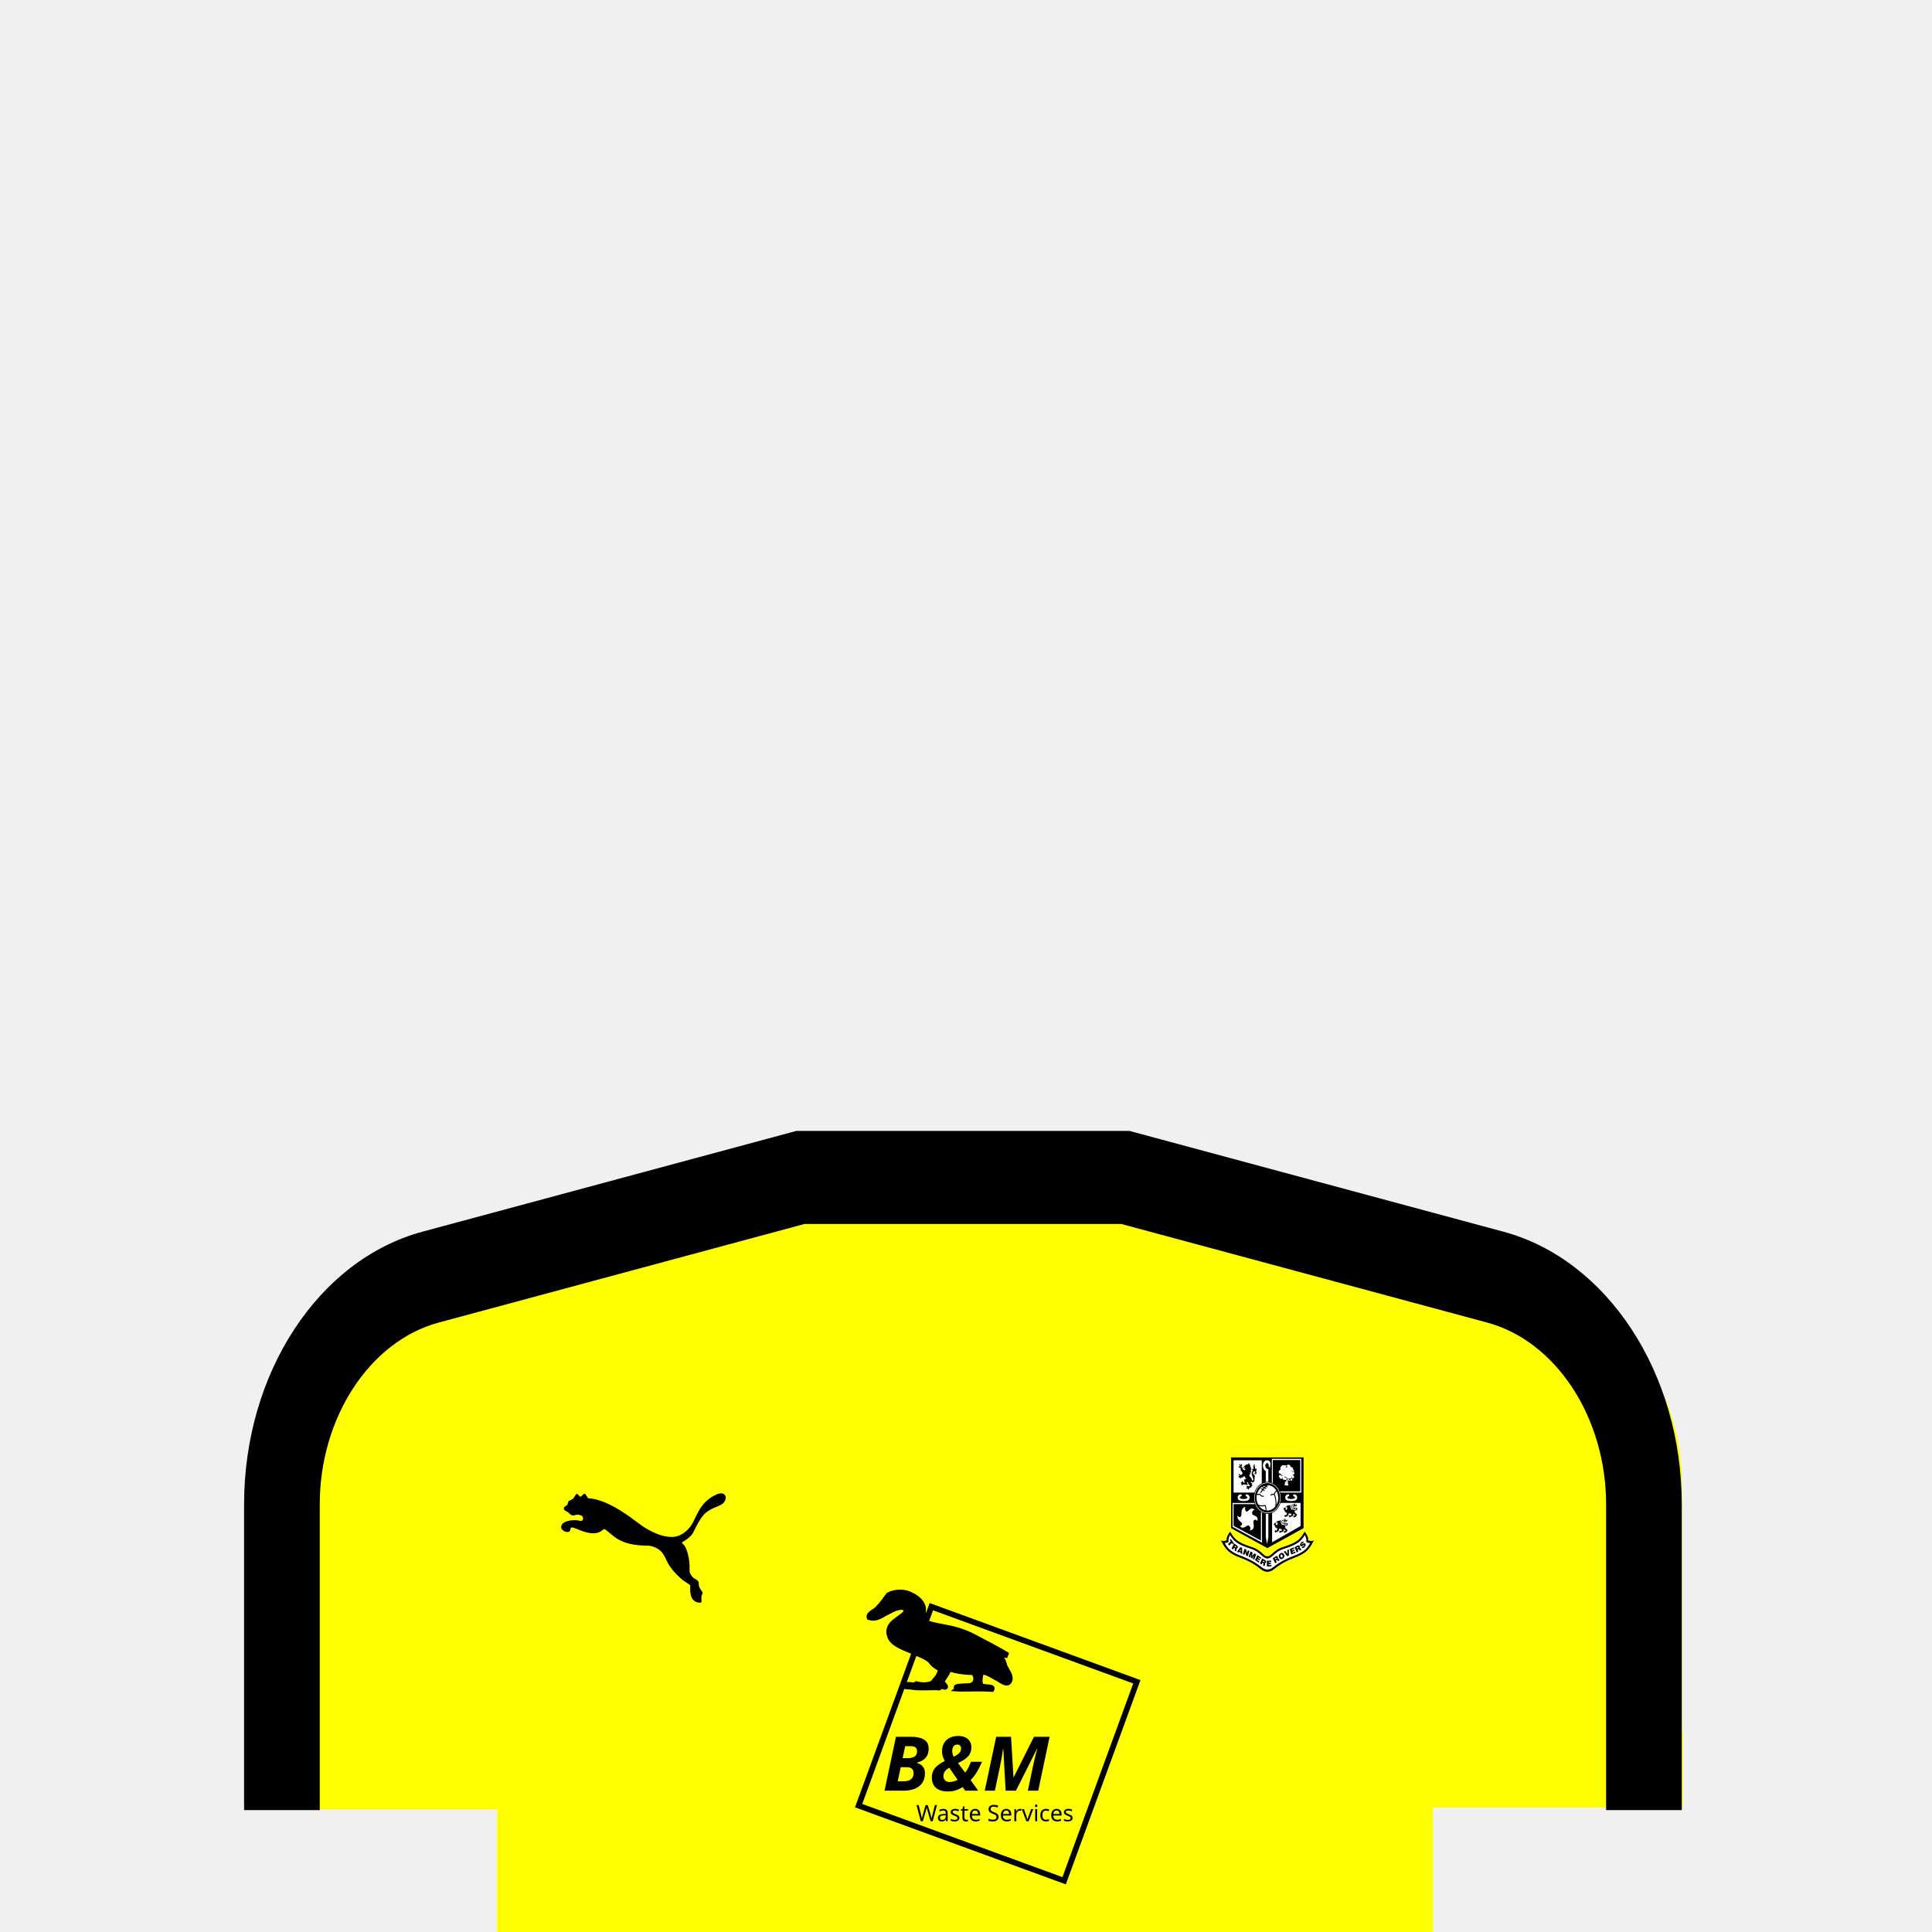
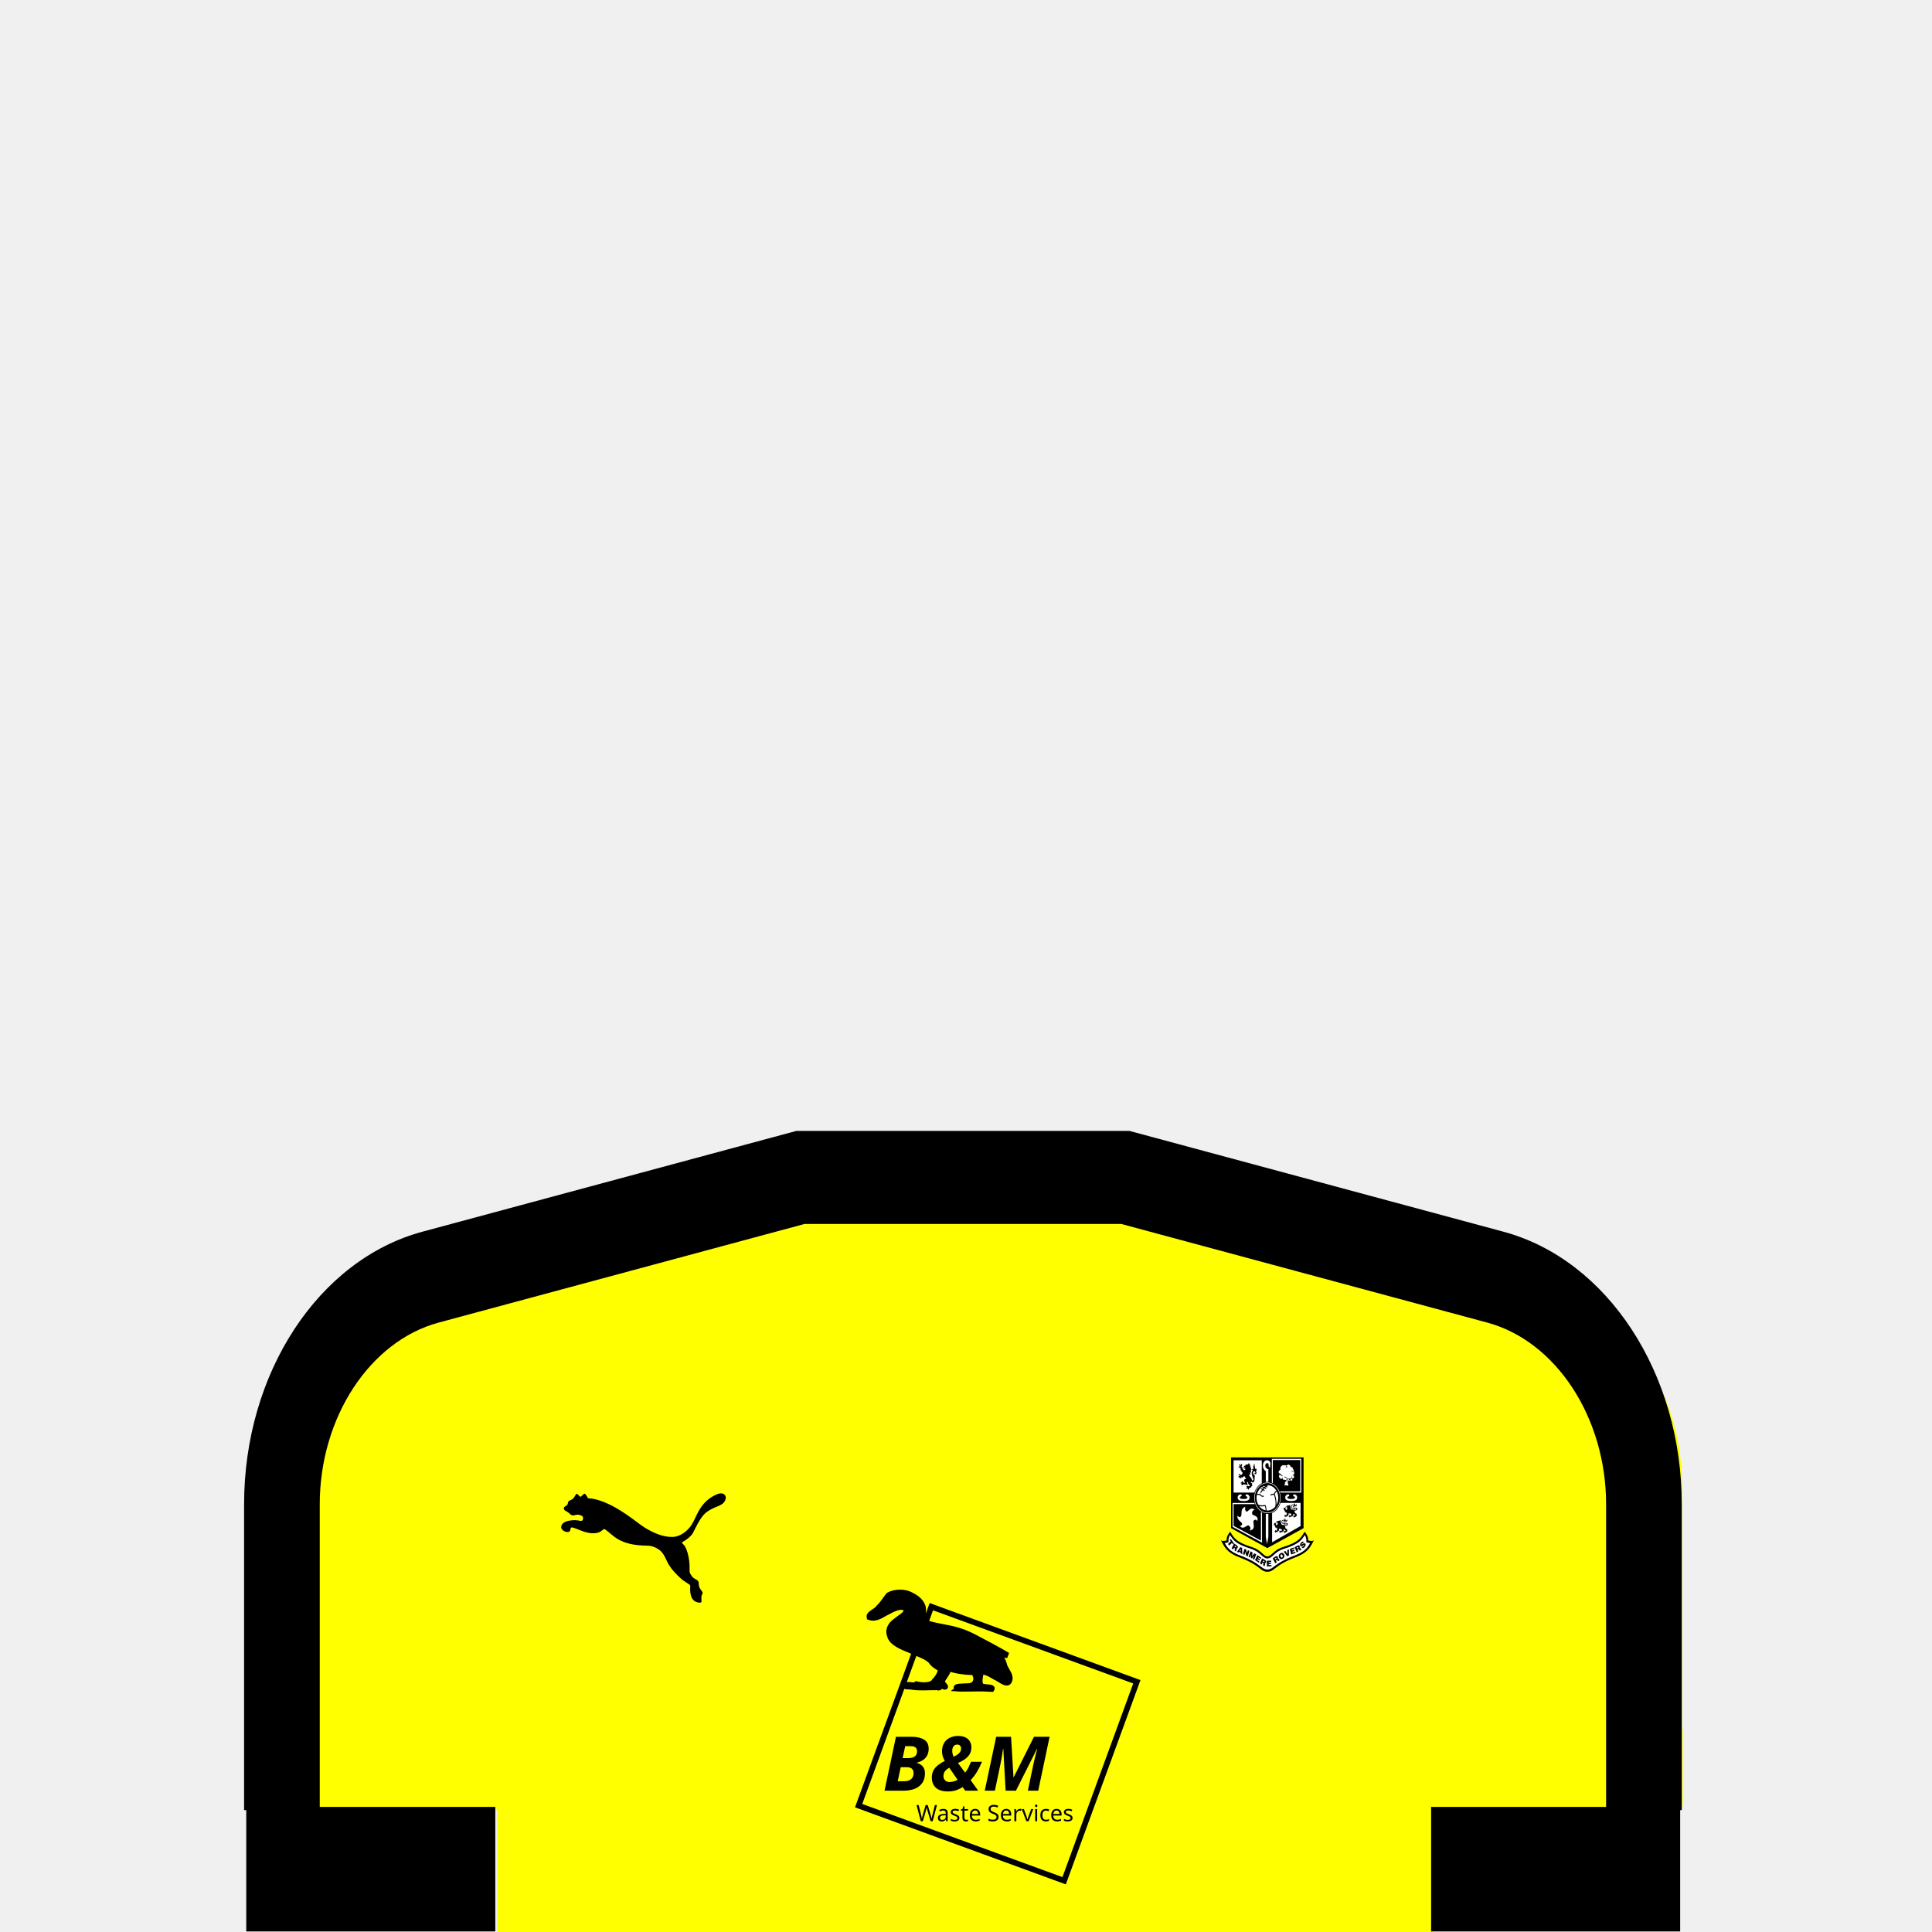
<svg xmlns="http://www.w3.org/2000/svg" width="512" height="512">
  <g id="shirt">
    <g id="chest">
      <path fill="#ffff00" d="m255.742,313.009l44,0l98.846,21.665c27.533,6.035 47.154,30.421 47.154,58.609l0,85.726l-66,0l0,33l-124,0l-124,0l0,-33l-66,0l0,-85.726c0,-28.187 19.621,-52.574 47.154,-58.609l98.846,-21.665l44,0z" />
    </g>
    <g id="left-sleeve">
      <path d="m131.929,479.525l-66,0l0,-20l66,0l0,20z" fill="#ffff00" />
    </g>
    <g id="right-sleeve">
      <path fill="#ffff00" d="m379.927,458.492l66,0l0,20l-66,0l0,-20z" />
    </g>
  </g>
  <g stroke="null" id="Shoulders">
    <path stroke="null" id="svg_7" fill="#000000" d="m398.407,326.409l-99.106,-26.71l-44.116,0l-44.116,0l-99.106,26.71c-27.605,7.44 -47.278,37.505 -47.278,72.258l0,81.032l20.053,0l0,-81.032c0,-22.991 13.256,-43.249 31.519,-48.172l96.985,-26.138l83.888,0l96.985,26.138c18.263,4.922 31.519,25.182 31.519,48.172l0,81.032l20.053,0l0,-81.032c0,-34.752 -19.673,-64.817 -47.278,-72.258z" />
  </g>
  <g>
    <path d="m152.842,395.878c-0.28,0.035 -0.55,0.916 -1.091,1.375c-0.396,0.33 -0.891,0.311 -1.153,0.72c-0.1,0.152 -0.068,0.414 -0.18,0.663c-0.222,0.502 -1,0.546 -1,1.092c-0.003,0.59 0.648,0.702 1.213,1.121c0.441,0.336 0.483,0.568 1.017,0.732c0.456,0.131 1.134,-0.3 1.744,-0.145c0.5,0.127 0.98,0.218 1.094,0.657c0.1,0.405 -0.007,1.032 -0.615,0.959c-0.205,-0.02 -1.093,-0.274 -2.183,-0.175c-1.317,0.128 -2.819,0.494 -2.966,1.746c-0.081,0.699 0.934,1.524 1.914,1.356c0.677,-0.113 0.357,-0.795 0.725,-1.126c0.484,-0.425 3.225,1.48 5.772,1.48c1.073,0 1.871,-0.231 2.663,-0.939c0.074,-0.054 0.164,-0.17 0.279,-0.177c0.108,0.008 0.297,0.098 0.359,0.137c2.051,1.406 3.602,4.228 11.143,4.261c1.061,0.005 2.268,0.437 3.255,1.205c0.88,0.694 1.393,1.774 1.894,2.869c0.755,1.643 2.107,3.241 4.158,5.02c0.112,0.095 1.8,1.215 1.936,1.298c0.02,0.013 0.145,0.265 0.102,0.405c-0.05,1.067 -0.232,4.168 2.479,4.309c0.662,0.029 0.49,-0.369 0.49,-0.642c-0.002,-0.54 -0.117,-1.077 0.216,-1.631c0.456,-0.76 -0.968,-1.11 -0.927,-2.755c0.029,-1.226 -1.179,-1.017 -1.791,-1.952c-0.353,-0.541 -0.667,-0.828 -0.644,-1.49c0.138,-3.725 -0.93,-6.173 -1.462,-6.775c-0.415,-0.454 -0.759,-0.634 -0.38,-0.843c2.263,-1.276 2.776,-2.461 2.776,-2.461c1.203,-2.412 2.285,-4.615 3.777,-5.585c0.3,-0.201 1.071,-0.691 1.544,-0.884c1.392,-0.56 2.125,-0.9 2.53,-1.235c0.639,-0.531 1.146,-1.641 0.532,-2.313c-0.763,-0.83 -2.082,-0.172 -2.663,0.123c-4.159,2.105 -4.772,5.819 -6.213,7.952c-1.15,1.704 -3.018,2.956 -4.689,3.058c-1.252,0.079 -2.603,-0.137 -3.947,-0.64c-3.27,-1.223 -5.058,-2.801 -5.482,-3.08c-0.878,-0.578 -7.697,-6.289 -13.223,-6.522c0,0 -0.686,-1.172 -0.859,-1.19c-0.404,-0.045 -0.818,0.699 -1.114,0.786c-0.277,0.078 -0.746,-0.805 -1.027,-0.766" fill="#000000" id="animal" />
  </g>
  <g id="tranmere-logo">
    <path d="m321,384l29.756,0l0,34.756l-29.756,0l0,-34.756z" fill-opacity="0" fill="#fff" />
    <path d="m345.342,386.225l-19.095,0l0,18.749l9.607,5.291l9.607,-5.291l0,-18.749l-0.118,0l-0,0z" />
    <path d="m347.87,408.349c-0.116,0.052 -0.943,-0.007 -1.205,-0.145c0.008,-0.068 0.018,-0.137 0.018,-0.205c0,-0.864 -0.591,-1.632 -0.801,-1.904l-0.144,-0.189l-0.101,0.166c-0.941,1.585 -1.562,2.633 -5.591,3.907c-1.423,0.426 -2.206,1.134 -2.835,1.702c-0.497,0.449 -0.856,0.773 -1.335,0.773s-0.839,-0.324 -1.335,-0.773c-0.629,-0.568 -1.413,-1.276 -2.837,-1.703c-4.026,-1.273 -4.647,-2.32 -5.589,-3.906l-0.086,-0.145l-0.116,0.111l-0.043,0.057c-0.21,0.272 -0.802,1.04 -0.802,1.904c0,0.068 0.011,0.136 0.018,0.204c-0.261,0.138 -1.088,0.197 -1.205,0.145l-0.321,-0.144l0.173,0.343c1.124,2.195 2.06,3.177 5.081,4.309c2.895,1.118 4.17,2.109 5.015,2.765c0.73,0.567 1.17,0.91 2.047,0.91c0.877,0 1.316,-0.342 2.046,-0.909c0.844,-0.656 2.119,-1.647 5.016,-2.765c3.02,-1.132 3.957,-2.113 5.08,-4.309l0.176,-0.344l-0.324,0.146z" />
    <path fill="#000000" d="m346.471,408.405l-0.064,-0.052l0.016,-0.09a1.074,1.255 0 0 0 0.023,-0.263c0,-0.708 -0.466,-1.359 -0.687,-1.648c-0.931,1.566 -1.644,2.627 -5.652,3.895c-1.377,0.413 -2.138,1.101 -2.75,1.653c-0.515,0.464 -0.92,0.831 -1.481,0.831c-0.56,0 -0.966,-0.367 -1.48,-0.831c-0.612,-0.553 -1.374,-1.24 -2.753,-1.654c-4.005,-1.267 -4.718,-2.329 -5.65,-3.894c-0.22,0.289 -0.688,0.94 -0.688,1.649c0,0.087 0.007,0.175 0.023,0.262l0.016,0.089l-0.064,0.053c-0.195,0.161 -0.833,0.244 -1.218,0.234c1.051,1.99 1.967,2.883 4.825,3.955c2.926,1.13 4.218,2.134 5.073,2.798c0.716,0.556 1.111,0.863 1.916,0.863c0.805,0 1.199,-0.306 1.915,-0.862c0.855,-0.664 2.146,-1.668 5.074,-2.799c2.857,-1.071 3.773,-1.964 4.824,-3.954c-0.385,0.011 -1.023,-0.074 -1.218,-0.233l0,0z" />
    <path fill="#fff" d="m335.877,413.014c1.31,0 1.919,-1.846 4.36,-2.559c3.852,-1.218 4.649,-2.187 5.54,-3.662c0.27,0.431 0.545,1.189 0.38,1.843c0.248,0.158 0.69,0.259 1.043,0.292c-0.932,1.635 -1.798,2.44 -4.432,3.428c-5.197,2.006 -5.178,3.508 -6.89,3.586c-1.711,-0.079 -1.693,-1.58 -6.89,-3.586c-2.635,-0.988 -3.501,-1.793 -4.432,-3.428c0.354,-0.033 0.795,-0.134 1.044,-0.292c-0.166,-0.654 0.109,-1.411 0.379,-1.843c0.892,1.475 1.689,2.445 5.54,3.662c2.438,0.713 3.049,2.559 4.359,2.559l0,0z" />
    <path d="m326.168,407.829l0.837,1.18l-0.262,0.254l-0.27,-0.378l-0.738,0.716l-0.3,-0.422l0.739,-0.716l-0.269,-0.379l0.263,-0.255l-0,0zm1.456,1.602l-0.585,-0.395l-0.651,1.317l0.406,0.275l0.228,-0.46l0.123,0.085c0.19,0.127 0.189,0.203 0.105,0.375c-0.058,0.116 -0.09,0.208 -0.093,0.243l0.411,0.278l0.019,-0.04c-0.048,-0.032 -0.014,-0.088 0.071,-0.259c0.132,-0.265 0.069,-0.352 -0.037,-0.491c0.165,0.056 0.293,-0.03 0.367,-0.181c0.127,-0.256 0.05,-0.466 -0.363,-0.746l-0,0zm-0.046,0.562c-0.045,0.091 -0.13,0.079 -0.254,-0.006l-0.16,-0.108l0.13,-0.261l0.189,0.127c0.094,0.065 0.142,0.155 0.096,0.248zm1.639,1.843l-0.049,-1.633l-0.45,-0.186l-0.917,1.233l0.433,0.179l0.108,-0.168l0.441,0.182l-0.005,0.211l0.441,0.182l-0,0zm-0.701,-0.839l0.293,-0.457l-0.014,0.573l-0.279,-0.116l-0,0zm1.951,0.61l0.085,-0.331l0.142,-0.454l0.421,0.18l-0.448,1.427l-0.412,-0.177l-0.235,-0.983l-0.086,0.334l-0.141,0.45l-0.422,-0.18l0.448,-1.427l0.412,0.177l0.236,0.984l0,0zm0.42,0.916l0.537,-1.385l0.516,0.273l-0.105,0.985l0.565,-0.742l0.516,0.272l-0.536,1.385l-0.384,-0.202l0.164,-0.423l0.088,-0.213l0.118,-0.238l-0.003,-0.002l-0.582,0.764l-0.297,-0.157l0.107,-1.014l-0.004,-0.001l-0.06,0.213l-0.075,0.221l-0.182,0.469l-0.384,-0.203l0,-0zm1.702,0.926l0.648,-1.319l1.012,0.678l-0.152,0.308l-0.605,-0.405l-0.092,0.188l0.512,0.343l-0.152,0.309l-0.511,-0.344l-0.102,0.207l0.629,0.422l-0.151,0.307l-1.036,-0.694l0,0zm3.165,1.686l-0.035,-1.519l1.166,-0.038l0.008,0.355l-0.697,0.022l0.004,0.217l0.591,-0.019l0.008,0.354l-0.59,0.019l0.005,0.238l0.725,-0.023l0.009,0.354l-1.195,0.038l0,0zm4.55,-3.158c0.188,0.468 -0.004,0.895 -0.387,1.105c-0.407,0.223 -0.787,0.104 -0.974,-0.364c-0.174,-0.432 -0.011,-0.864 0.392,-1.085c0.463,-0.253 0.822,-0.019 0.968,0.344zm-0.934,0.512c0.07,0.176 0.209,0.368 0.412,0.257c0.184,-0.1 0.189,-0.309 0.097,-0.536c-0.075,-0.187 -0.227,-0.346 -0.412,-0.238c-0.193,0.105 -0.168,0.343 -0.097,0.517zm0.839,-1.276l0.44,-0.198l0.545,0.839l-0.068,-1.053l0.442,-0.198l0.004,1.627l-0.44,0.198l-0.923,-1.214l0,0zm2,0.742l-0.409,-1.443l1.107,-0.429l0.096,0.336l-0.662,0.257l0.058,0.206l0.56,-0.217l0.095,0.336l-0.56,0.218l0.065,0.226l0.689,-0.267l0.094,0.337l-1.134,0.439l-0,-0zm2.99,-2.922a0.117,0.137 0 0 0 -0.11,-0.023c-0.036,0.013 -0.071,0.04 -0.105,0.076c-0.076,0.082 -0.09,0.142 -0.059,0.182c0.133,0.167 0.655,-0.59 0.976,-0.184c0.206,0.259 0.102,0.603 -0.187,0.915c-0.277,0.301 -0.593,0.324 -0.761,0.13l0.33,-0.356a0.151,0.177 0 0 0 0.127,0.027c0.043,-0.012 0.086,-0.042 0.12,-0.078c0.086,-0.093 0.12,-0.184 0.078,-0.237c-0.134,-0.169 -0.646,0.6 -0.984,0.175c-0.188,-0.237 -0.09,-0.565 0.172,-0.849c0.292,-0.316 0.55,-0.302 0.73,-0.133l-0.327,0.353zm-10.116,4.301l-0.61,-0.339l-0.558,1.373l0.423,0.236l0.195,-0.479l0.13,0.071c0.197,0.11 0.203,0.184 0.13,0.364c-0.05,0.123 -0.075,0.215 -0.076,0.252l0.429,0.238l0.017,-0.042c-0.05,-0.027 -0.02,-0.086 0.053,-0.265c0.112,-0.277 0.043,-0.357 -0.072,-0.486c0.169,0.04 0.289,-0.057 0.354,-0.215c0.108,-0.266 0.017,-0.469 -0.415,-0.708l0,0zm-0.007,0.564c-0.039,0.095 -0.122,0.091 -0.253,0.018l-0.167,-0.093l0.11,-0.273l0.198,0.11c0.098,0.054 0.152,0.141 0.112,0.237zm4.028,-0.46c-0.047,0.033 -0.072,-0.028 -0.159,-0.199c-0.133,-0.263 -0.229,-0.242 -0.384,-0.203c0.122,-0.14 0.121,-0.311 0.044,-0.463c-0.128,-0.254 -0.324,-0.279 -0.735,0.005l-0.581,0.402l0.662,1.308l0.405,-0.279l-0.232,-0.456l0.123,-0.085c0.188,-0.13 0.245,-0.093 0.331,0.078c0.059,0.116 0.111,0.193 0.137,0.215l0.408,-0.282l-0.02,-0.04l0,0zm-0.965,-0.283l-0.159,0.111l-0.132,-0.26l0.188,-0.131c0.095,-0.065 0.184,-0.068 0.232,0.024c0.046,0.091 -0.004,0.169 -0.129,0.256l0,0zm6.724,-2.474c-0.05,0.027 -0.069,-0.037 -0.143,-0.215c-0.111,-0.277 -0.207,-0.266 -0.366,-0.244c0.133,-0.127 0.146,-0.297 0.081,-0.456c-0.108,-0.267 -0.3,-0.313 -0.731,-0.075l-0.611,0.338l0.555,1.373l0.425,-0.234l-0.194,-0.479l0.129,-0.071c0.198,-0.109 0.251,-0.066 0.324,0.114c0.049,0.122 0.096,0.204 0.119,0.229l0.431,-0.237l-0.018,-0.043zm-0.938,-0.386l-0.168,0.092l-0.11,-0.273l0.198,-0.109c0.098,-0.054 0.189,-0.049 0.228,0.048c0.039,0.096 -0.018,0.169 -0.148,0.242zm1.298,-5.497l0,-18.298l-18.74,0l0,18.298c0.133,0.073 9.271,5.105 9.37,5.159l9.37,-5.159l-0,0z" fill="#000000" />
    <path fill="#fff" d="m337.318,393.034a3.598,4.203 0 0 0 -0.267,-0.118l0,-6.315l7.795,0l0,8.944l-5.529,0a3.839,4.484 0 0 0 -0.106,-0.317l5.363,0l0,-8.311l-7.256,0l0,6.117l0,0zm-2.935,0.033c-0.906,0.479 -1.62,1.375 -1.948,2.481l-5.526,0l0,-8.551l7.474,0l0,6.07l-0,-0zm0.067,7.789a3.617,4.225 0 0 1 -0.291,-0.16l0,7.568l-7.25,-3.905l0,-5.751l5.616,0a3.623,4.232 0 0 1 -0.104,-0.319l-5.784,0l0,6.333l7.813,4.196l0,-7.963l0,0zm2.669,0.09c1.051,-0.444 1.875,-1.419 2.222,-2.664l5.324,0l0,6.131l-7.546,4.301l0,-7.768l0,0l0,-0zm-7.545,-3.157c1.311,0 1.582,-0.422 1.582,-0.95c0,-0.475 -0.361,-0.818 -0.745,-0.818c-0.181,0 -0.316,0.053 -0.316,0.29c0,0.422 0.485,0.08 0.485,0.554c0,0.211 -0.237,0.383 -1.006,0.383c-0.768,0 -1.005,-0.171 -1.005,-0.383c0,-0.474 0.485,-0.132 0.485,-0.554c0,-0.237 -0.135,-0.29 -0.316,-0.29c-0.385,0 -0.746,0.343 -0.746,0.818c0,0.528 0.271,0.95 1.581,0.95l-0,0zm12.606,0c-1.31,0 -1.581,-0.422 -1.581,-0.95c0,-0.475 0.361,-0.818 0.745,-0.818c0.181,0 0.316,0.053 0.316,0.29c0,0.422 -0.485,0.08 -0.485,0.554c0,0.211 0.237,0.383 1.005,0.383c0.769,0 1.006,-0.171 1.006,-0.383c0,-0.474 -0.486,-0.132 -0.486,-0.554c0,-0.237 0.136,-0.29 0.317,-0.29c0.384,0 0.745,0.343 0.745,0.818c-0,0.528 -0.271,0.95 -1.582,0.95zm-6.053,3.398l0,6.102c0,0.198 -0.317,1.781 -0.339,1.887c-0.023,-0.106 -0.339,-1.689 -0.339,-1.887l0,-6.122c0.101,0.013 0.456,0.052 0.678,0.019l0,0zm0,-8.477l0,-3.378c-0.521,0 -0.814,-0.501 -0.814,-0.91c0,-0.488 0.294,-0.687 0.508,-0.687c0.385,0 0.373,0.277 0.373,0.673c0,0.277 0.214,0.489 0.474,0.515c-0.204,-0.342 0.022,-0.765 0.022,-1.003c0,-0.316 -0.181,-0.936 -0.948,-0.936c-0.543,0 -1.063,0.501 -1.063,1.438c0,0.475 0.181,1.082 0.769,1.451l0,2.85c0.175,-0.02 0.513,-0.046 0.678,-0.013l-0,-0z" />
    <path fill="#fff" d="m340.327,388.396c-0.181,-0.185 -0.531,-0.119 -0.678,0.092c-0.079,-0.013 -0.181,0.145 -0.17,0.211c-0.135,0.106 -0.293,0.515 -0.078,0.752c-0.193,0.04 -0.25,0.145 -0.25,0.145c-0.068,0.026 -0.519,0.541 -0.191,0.725c-0.022,0.132 0.18,0.238 0.271,0.224c0.057,0.04 0.226,0.08 0.282,0.066c-0.034,0.039 -0.226,0.198 0.18,0.343c0,0 0.146,0.145 0.226,0.145c0,0 0.033,0.119 -0.022,0.105c-0.046,-0.013 -0.193,-0.066 -0.238,-0.053c-0.078,-0.118 -0.259,-0.251 -0.406,-0.237c-0.09,-0.132 -0.339,-0.079 -0.294,0.185c-0.046,0.145 0.022,0.317 0.056,0.356c0.011,0.132 0.079,0.251 0.192,0.238c0.012,0.118 0.136,0.25 0.271,0.198c0.181,0.053 0.35,-0.013 0.293,-0.238c0,0 0.057,-0.08 0.159,0.066c-0.057,0.251 0.011,0.489 0.339,0.383c0.203,0.185 0.7,0.159 0.7,-0.066c0.102,-0.027 0.181,-0.119 0.045,-0.225c-0.147,-0.132 -0.271,-0.264 -0.508,-0.277c-0.113,-0.013 -0.248,-0.172 -0.057,-0.29c0.011,0.105 0.091,0.264 0.271,0.145c0.046,0.039 0.135,0.145 0.226,0.105c0.057,0.093 0.068,0.449 0.678,0.369c0.259,0 0.723,-0.026 0.677,-0.342c-0.011,-0.145 -0.022,-0.264 0.125,-0.303c0.079,0.171 -0.09,0.25 -0.056,0.382c0.022,0.079 0.124,0.171 0.248,0.171c0.136,0 0.339,-0.145 0.339,-0.396c0,-0.145 -0.124,-0.449 -0.373,-0.409c0,0 -0.045,-0.145 0.023,-0.145c0.079,0 0.248,0.053 0.238,-0.092c0.169,-0.04 0.18,-0.264 0.18,-0.343c0,-0.118 -0.068,-0.29 -0.293,-0.25c-0.057,0.013 -0.384,-0.264 -0.418,-0.277l-0.023,-0.185c0.113,0.079 0.43,0.409 0.565,0.409c0.068,0 0.272,-0.211 0.011,-0.317c-0.17,-0.065 0.102,-0.171 -0.181,-0.448c-0.181,-0.158 0.046,-0.528 -0.498,-0.528l-0.157,0.013c0.034,-0.092 -0.045,-0.515 -0.339,-0.554c-0.181,-0.184 -0.248,-0.145 -0.452,-0.026c-0.158,0.119 -0.361,-0.039 -0.361,0.184c0,0.317 0.339,0.132 0.339,0.37c-0.102,0 -0.441,0.092 -0.486,0.131l-0.045,-0.092c0.08,-0.013 0.158,-0.066 0.158,-0.171c0,-0.198 -0.169,-0.396 -0.294,-0.396c-0.09,0 -0.203,0.066 -0.225,0.146l-0,0z" />
    <path fill="#fff" d="m341.095,392.169c-0.169,0 -0.305,0.303 -0.27,0.554c0.011,0.066 -0.113,0.013 -0.169,-0.04c-0.068,-0.066 -0.193,-0.039 -0.125,0.198c0.057,0.132 -0.124,0.633 -0.113,0.831c0.44,-0.25 0.644,0.119 1.039,-0.066c-0.034,-0.303 -0.169,-0.409 -0.169,-0.778l0,-0.396c0,-0.079 -0.056,-0.303 -0.192,-0.303l0,-0zm0.045,-0.171c0,0.066 0.102,0.171 0.136,0.198c0.079,0.092 0.203,0.237 0.35,0.237c0.078,0 0.181,-0.026 0.181,-0.119c0,-0.158 -0.226,-0.118 -0.226,-0.25c-0.046,-0.053 -0.181,-0.119 -0.261,-0.106c-0.068,0.013 -0.181,-0.131 -0.181,0.04l0,-0zm1.265,-0.185c-0.181,0 -0.181,0.093 -0.181,0.093c-0.057,0.013 -0.192,0.119 -0.203,0.158c-0.056,0.013 -0.158,0.039 -0.158,0.105c0,0.053 0.102,0.185 0.17,0.158c0.079,0.027 0.135,0.066 0.17,0.066c0.124,0 0.305,-0.106 0.305,-0.225c0,-0.093 -0.079,-0.145 -0.079,-0.185c-0,-0.066 0.101,-0.171 -0.023,-0.171l0,0z" />
    <path fill="#000000" d="m332.782,389.82c0.248,-0.026 0.304,-0.396 0.18,-0.66c-0.011,0.066 -0.102,0.198 -0.282,0.145c0,-0.357 -0.372,-0.923 -0.124,-1.267l-0.135,0.066s0.045,-0.238 0.124,-0.264c-0.124,0.079 -0.361,0.303 -0.271,0.792c-0.068,-0.079 -0.113,-0.277 -0.113,-0.277c-0.069,0.145 -0.056,0.436 0,0.581c0.057,0.105 0.023,0.395 -0.045,0.395c-0.08,0 -0.136,-0.198 -0.339,0.066c0.091,-0.013 0.193,0.158 0.193,0.25c0,0.184 -0.26,0.343 -0.26,0.871c0,0.193 0.094,0.472 0.197,0.745c0.121,0.324 0.254,0.641 0.254,0.798c0,0.171 -0.136,0.29 -0.192,0.29c-0.091,0 -0.226,-0.027 -0.249,-0.304c-0.025,-0.358 -0.359,-0.531 -0.536,-0.785c-0.064,-0.093 -0.107,-0.196 -0.107,-0.323c0,-0.172 0.113,-0.225 0.113,-0.225l0.159,0.172c-0.08,-0.277 0.022,-0.541 -0.08,-0.726c0.068,0.04 0.249,0.079 0.339,0.079c-0.181,-0.264 -0.068,-0.58 -0.192,-0.712c0.057,-0.013 0.226,-0.066 0.282,-0.118l-0.147,-0.158c0.012,-0.093 -0.09,-0.29 -0.169,-0.369l0.113,-0.12c-0.067,-0.052 -0.215,-0.25 -0.237,-0.303l0.146,-0.053c-0.033,-0.026 -0.157,-0.092 -0.203,-0.303c-0.045,-0.145 -0.248,-0.211 -0.248,-0.422c-0.08,0.092 -0.158,0.277 -0.158,0.356l-0.169,0.066c-0.102,-0.039 -0.474,-0.066 -0.565,0.237c-0.102,0.026 -0.407,0.158 -0.407,0.264l0.08,0.264s0.044,0 0.067,-0.053c0,0 0.101,0 0.135,0.08c-0.034,0.052 -0.237,0.132 -0.237,0.132c-0.067,0 -0.317,-0.145 -0.147,-0.422c-0.068,0.04 -0.159,0.106 -0.159,0.277c0,0.105 0.102,0.237 0.26,0.237c0.102,0 0.215,-0.039 0.305,-0.106l0.023,0.08s-0.158,0.079 -0.192,0.079c0,0 -0.046,0.026 0.023,0.092c0.046,0.053 0.113,0.013 0.181,-0.04c0.045,0.014 0.102,0.145 0.045,0.185c-0.124,0.066 -0.192,0.198 -0.294,0.198c-0.112,0 -0.203,0.026 -0.451,-0.422c0,-0.119 -0.022,-0.211 -0.08,-0.211c0,0 -0.215,-0.171 -0.191,-0.436c0.079,-0.092 0.317,-0.514 -0.068,-0.62c0.078,0.092 -0.113,0.238 -0.011,0.37c0.034,0.026 -0.068,0.158 -0.114,0.053c-0.022,-0.119 -0.124,-0.304 -0.225,-0.29c-0.045,0 -0.18,0.132 -0.249,0.132c0.102,0 0.102,0.171 0.102,0.171c0,0.066 0.215,0.079 0.226,0.225c0,0 -0.079,0.132 -0.248,0.013c-0.136,-0.079 -0.182,0.237 -0.226,0.263c0.17,-0.026 0.136,0.106 0.259,0.106c0.068,0 0.113,-0.066 0.159,-0.026c0,0 0.147,0.185 0.147,0.238c0,0 0.011,0.475 0.033,0.58l0.124,-0.145c0,0.066 0.034,0.383 0.034,0.383l0.113,-0.106c0.011,0.146 0.091,0.343 0.091,0.343l0.102,-0.106c0.09,0.158 -0.046,0.752 -0.418,0.752c-0.237,0 -0.226,-0.225 -0.463,-0.225c-0.102,0 -0.113,0.211 -0.158,0.238c0.079,0 0.18,0.171 0.304,0.158c0.068,0 0.058,0.119 -0.011,0.119c-0.113,0 -0.257,0 -0.295,0.099a0.125,0.146 0 0 0 -0.009,0.072s0.045,0.185 0,0.211c0.124,-0.026 0.282,0.013 0.373,-0.106c-0.125,0.264 0.169,0.396 0.181,0.475c-0.012,-0.171 0.135,-0.238 0.101,-0.382c0.113,-0.04 0.282,0 0.328,0.079c0.032,-0.057 0.236,-0.238 0.393,-0.349c0.061,-0.043 0.115,-0.075 0.149,-0.086c0.037,0.029 0.064,0.058 0.086,0.086c0.108,0.139 0.094,0.287 0.411,0.626c-0.113,0.145 -0.531,-0.013 -0.531,0.422c0,0.132 0.158,0.488 0.204,0.554c-0.181,0.132 -0.295,0.106 -0.362,0.026c0,0 -0.226,-0.382 -0.316,-0.382c-0.159,0 -0.182,0.158 -0.215,0.158c0.147,0 0.113,0.211 0.226,0.211c-0.091,0 -0.215,-0.053 -0.26,-0.053c-0.101,0 -0.209,0.244 -0.226,0.264c0.136,-0.04 0.113,0.171 0.339,0.053l0,0.106c-0.113,0.066 -0.146,0.29 -0.102,0.409c0.08,-0.132 0.158,-0.092 0.204,-0.079c0.091,0.039 0.181,-0.092 0.226,-0.145c0.068,-0.052 0.373,-0.092 0.87,0.053c0.169,0.053 0.35,0.053 0.35,-0.158c0,-0.158 -0.191,-0.171 -0.191,-0.436c0,-0.079 0.056,-0.145 0.113,-0.145c0.078,0 0.226,0.093 0.215,0.33c0,0.396 0.44,0.435 0.44,0.58c0,0.132 -0.214,0.224 -0.293,0.224c-0.102,0 -0.35,-0.317 -0.497,0.013c0,0 -0.147,-0.026 -0.147,0.132c0.068,-0.027 0.237,0.013 0.237,0.105c0,0.119 -0.226,-0.013 -0.192,0.251c0,0 -0.056,0.145 -0.023,0.211l0.125,-0.118c0.045,0.118 0.17,0.013 0.17,0.013s0.124,-0.053 0.124,0.026c0,0 -0.011,0.146 0.045,0.185l0.125,0.145l0.011,-0.145c0.057,-0.066 0.135,-0.211 0.17,-0.303c0.045,-0.146 0.327,-0.211 0.372,-0.211l0.08,0.092c0.045,-0.026 0.067,-0.448 0.192,-0.501l0.034,0.132c0.045,-0.066 0.113,-0.198 0.113,-0.317c0,-0.066 -0.102,-0.29 -0.181,-0.369c0.068,-0.04 0.157,-0.066 0.191,-0.027c-0.045,-0.092 -0.045,-0.25 -0.35,-0.158c-0.08,-0.079 -0.068,-0.316 0.079,-0.435c0.045,0.158 0.282,0.251 0.395,0.251c0.204,0 0.474,-0.224 0.474,-0.963c0,-0.151 -0.006,-0.409 0.043,-0.626c0.024,-0.106 0.06,-0.202 0.115,-0.271c-0.113,0.053 -0.202,0.08 -0.304,0.08c-0.023,-0.158 0.045,-0.264 0.146,-0.277c-0.09,-0.106 -0.248,-0.119 -0.327,0.013c-0.102,-0.198 -0.193,-0.91 0.237,-0.91c0.158,0 0.293,0.211 0.293,0.342c0,0.145 -0.226,0.238 -0.271,0.04c-0.011,0.158 0.034,0.382 0.283,0.382c0.135,0 0.292,-0.145 0.292,-0.356c-0,-0.145 -0.079,-0.395 -0.203,-0.488l0,-0z" />
    <path fill="#fff" d="m330.048,399.293c-1.785,0.66 -0.475,2.507 -1.491,2.744c-0.181,0.026 -0.543,-0.158 -0.497,-0.502c-0.587,1.267 1.243,1.847 1.108,2.322c-0.068,0.238 -0.182,0.634 -0.61,0.475c0.858,1.293 1.875,-0.265 2.304,-0.079c0.339,0.185 0.791,0.739 0.294,1.372c1.966,-0.37 0.634,-2.137 1.107,-2.665c0.384,-0.317 0.587,-0.343 0.949,0.132c0.451,-1.743 -1.514,-1.188 -1.401,-2.137c0.091,-0.634 0.452,-0.924 0.768,-0.766c-1.22,-1.188 -1.83,0.687 -2.304,0.37c-0.452,-0.343 -0.317,-1.135 -0.226,-1.267z" />
    <path fill="#000000" d="m341.264,403.977l0.079,-0.119l-0.079,-0.026c-0.068,-0.119 -0.09,-0.251 -0.531,-0.251c-0.215,0 -0.497,0.065 -0.587,0.065c-0.102,0 -0.374,-0.013 -0.374,-0.395c0,-0.172 0.181,-0.317 0.362,-0.317c0.101,0 0.259,0.079 0.259,0.184c0,0.066 -0.034,0.171 -0.102,0.171c-0.079,0 -0.192,-0.132 -0.135,-0.212c-0.034,0.04 -0.078,0.08 -0.078,0.172s0.101,0.211 0.203,0.211c0.079,0 0.248,-0.052 0.294,-0.317c0.056,0.066 0.215,0.106 0.271,0.106c0.102,0 0.317,-0.119 0.317,-0.317c0,-0.092 -0.113,-0.264 -0.182,-0.343c0.068,0.158 0.045,0.356 -0.136,0.356l-0.191,-0.08c0.067,-0.144 0.056,-0.369 -0.17,-0.369c-0.056,0 -0.102,0.013 -0.192,0.105c0.113,-0.039 0.158,0.027 0.158,0.093c0,0 -0.056,0.106 -0.124,0.106c-0.079,0 -0.17,-0.039 -0.248,-0.039c-0.125,0 -0.452,0.132 -0.452,0.514c0,0.199 0.113,0.542 0.509,0.542c0.057,0 0.294,-0.04 0.294,-0.04c-0.034,0.079 -0.034,0.146 -0.034,0.146c0,0.053 0.046,0.211 0.282,0.211c0.068,0 0.259,-0.08 0.215,-0.238c0,0 -0.09,0.132 -0.17,0.132c-0.034,0 -0.135,-0.04 -0.135,-0.119c0,-0.065 0.056,-0.184 0.181,-0.184c0.078,0 0.259,0.079 0.259,0.251c0,0.118 -0.146,0.264 -0.383,0.264c-0.08,0 -0.193,-0.013 -0.193,-0.013a0.843,0.985 0 0 0 -0.441,-0.146c-0.068,0 -0.339,0.079 -0.396,0.067c0,0 0.079,-0.146 0.158,-0.133c-0.056,-0.066 -0.237,-0.119 -0.293,-0.119c0.057,-0.079 0.113,-0.145 0.158,-0.145c-0.124,0 -0.147,-0.119 -0.226,-0.132c0.046,-0.04 0.113,-0.079 0.17,-0.04c-0.068,-0.105 -0.136,-0.171 -0.25,-0.146l0.023,-0.065c0.068,0 0.09,-0.066 0.146,-0.08c-0.056,-0.013 -0.09,-0.132 -0.135,-0.145c0.012,-0.039 0.091,-0.184 0.068,-0.316c-0.079,0.079 -0.238,0.066 -0.271,0.158c-0.068,0 -0.35,0.013 -0.396,0.066c-0.125,0.013 -0.305,-0.026 -0.317,0.079c0,0 -0.056,0.158 0.091,0.172l0.044,0l-0.011,0.052c-0.079,0.014 -0.225,0.027 -0.225,0.027c-0.045,-0.013 -0.091,-0.145 -0.023,-0.211c0,0 -0.135,-0.027 -0.147,0.171c0.012,0.079 0.056,0.132 0.102,0.132c0.09,0 0.215,-0.066 0.282,-0.04c0,0 0.102,0.119 -0.09,0.08c-0.034,0.027 -0.113,0.119 -0.023,0.184c0.113,0.092 0.135,-0.013 0.17,-0.013c0.079,0.039 0.079,0.118 0.079,0.118c-0.045,0.027 -0.203,0.079 -0.203,0.079c0.046,0.04 0.181,0.026 0.181,0.026s-0.226,0.079 -0.259,0.132l0.112,0.066l-0.259,0.106l-0.215,-0.357c0.124,-0.118 0.169,-0.29 0.102,-0.382c0.023,0.092 -0.26,0.079 -0.226,0.25c-0.068,-0.171 -0.215,-0.092 -0.259,-0.171c0.068,0.118 -0.08,0.184 0.033,0.303c-0.102,0.027 -0.146,0.145 -0.192,0.159c0.079,0 0.102,0.224 0.248,0.092l0.011,0.238l0.079,-0.013c-0.003,0.03 0.001,0.06 0.007,0.092c0.018,0.082 0.055,0.164 0.038,0.211l0.113,-0.079c-0.034,0.144 0,0.316 0.023,0.382c0.011,-0.08 0.135,-0.224 0.135,-0.224c-0.011,0.053 0.011,0.198 0.046,0.237c0.078,-0.013 0.215,0.027 0.26,0.039c0.034,0.04 0.034,0.132 0.034,0.132c0,0.093 -0.146,0.33 -0.146,0.462l-0.193,0.106c-0.068,-0.184 -0.237,-0.211 -0.248,-0.263c0.068,0.118 -0.034,0.145 0.045,0.29c-0.136,0.013 -0.193,0.145 -0.226,0.171c0.102,0 0.135,0.08 0.226,0.067c-0.069,0.131 0.011,0.171 -0.012,0.237c0.102,-0.066 0.17,-0.066 0.215,-0.198c0.068,0.08 0.17,0.092 0.17,0.092l0.012,-0.131c0.068,0.052 0.157,0 0.192,0l0,-0.119c0.135,0.052 0.157,0 0.203,-0.013l-0.034,-0.159c0.079,0.026 0.181,0.039 0.237,0.026c-0.034,-0.053 -0.068,-0.277 -0.034,-0.343c0.057,-0.067 0.102,-0.25 0.068,-0.29c0.057,0 0.158,0.106 0.158,0.158c0.068,-0.052 0.136,-0.105 0.158,-0.197c0.022,0.171 0.08,0.224 0.124,0.277l0.091,-0.159c0.011,0.04 0.057,0.159 0.113,0.224l0.034,-0.131c0.057,0.051 0.046,0.343 0.034,0.382c-0.09,0.039 -0.26,0.118 -0.293,0.158c-0.069,0 -0.137,-0.119 -0.137,-0.119c-0.044,-0.079 -0.135,-0.053 -0.158,-0.092c0.034,0.066 -0.034,0.185 0.012,0.25c-0.136,0.053 -0.113,0.146 -0.191,0.198c0.079,-0.013 0.157,0.067 0.259,0.04c-0.035,0.119 0.078,0.184 0.056,0.304c0.034,-0.132 0.136,-0.171 0.159,-0.29c0,0 0.191,-0.04 0.248,0l-0.011,-0.079c0.113,-0.026 0.248,-0.013 0.294,0.013l0,-0.132c0.034,0.013 0.136,0.04 0.192,0.026c0,0 -0.079,-0.131 -0.068,-0.184c0,0 0.113,-0.039 0.17,0c0.023,-0.184 -0.135,-0.237 -0.046,-0.436c0.102,0.053 0.531,0.212 0.531,0.37c0,0.053 -0.08,0.092 -0.17,0.132c-0.102,-0.079 -0.193,-0.092 -0.215,-0.132c0.034,0.079 -0.079,0.079 0.034,0.224c-0.135,0.04 -0.158,0.132 -0.214,0.171c0.079,0 0.068,0.066 0.214,0.066c0.012,0.092 0.136,0.197 0.136,0.25c0,-0.119 0.068,-0.158 0.091,-0.264c0.078,0.039 0.157,0.066 0.203,0.053c-0.068,-0.039 -0.057,-0.146 -0.057,-0.146s0.102,0.08 0.193,0.066l0,-0.146c0.056,0.013 0.124,0.079 0.124,0.079c0.011,-0.066 0.011,-0.343 0.011,-0.343c0.034,0.013 0.135,0.079 0.124,0.144c0.023,-0.144 -0.057,-0.289 -0.113,-0.343c0,0 0.022,-0.092 0.102,-0.039c-0.034,-0.146 -0.215,-0.237 -0.317,-0.224l-0.203,-0.186c0,-0.192 -0.124,-0.473 -0.145,-0.58a0.121,0.141 0 0 1 -0.003,-0.027c0.215,0.027 0.701,0 0.757,-0.421l0,0zm2.514,-4.071l0.078,-0.117l-0.078,-0.026c-0.067,-0.117 -0.09,-0.247 -0.524,-0.247c-0.211,0 -0.49,0.065 -0.58,0.065c-0.1,0 -0.367,-0.013 -0.367,-0.39c0,-0.169 0.178,-0.312 0.356,-0.312c0.1,0 0.257,0.078 0.257,0.182c0,0.065 -0.034,0.169 -0.101,0.169c-0.078,0 -0.189,-0.13 -0.133,-0.208c-0.034,0.039 -0.078,0.078 -0.078,0.169s0.1,0.208 0.2,0.208c0.079,0 0.246,-0.052 0.29,-0.312c0.056,0.065 0.212,0.103 0.268,0.103c0.1,0 0.312,-0.117 0.312,-0.312c0,-0.091 -0.111,-0.261 -0.178,-0.339c0.067,0.156 0.045,0.351 -0.134,0.351l-0.19,-0.078c0.068,-0.143 0.056,-0.364 -0.167,-0.364c-0.055,0 -0.1,0.013 -0.19,0.104c0.112,-0.039 0.156,0.026 0.156,0.091c0,0 -0.055,0.104 -0.122,0.104c-0.079,0 -0.167,-0.039 -0.245,-0.039c-0.123,0 -0.446,0.13 -0.446,0.508c0,0.195 0.112,0.534 0.502,0.534c0.055,0 0.29,-0.039 0.29,-0.039c-0.033,0.078 -0.033,0.143 -0.033,0.143c0,0.052 0.044,0.208 0.279,0.208c0.067,0 0.257,-0.078 0.211,-0.234c0,0 -0.089,0.13 -0.166,0.13c-0.034,0 -0.134,-0.039 -0.134,-0.117c0,-0.066 0.055,-0.183 0.178,-0.183c0.078,0 0.257,0.078 0.257,0.248c0,0.117 -0.146,0.261 -0.38,0.261c-0.078,0 -0.189,-0.014 -0.189,-0.014c-0.168,-0.117 -0.323,-0.144 -0.434,-0.144c-0.067,0 -0.335,0.079 -0.391,0.065c0,0 0.079,-0.143 0.157,-0.13c-0.055,-0.065 -0.234,-0.117 -0.29,-0.117c0.056,-0.078 0.111,-0.143 0.156,-0.143c-0.122,0 -0.144,-0.117 -0.222,-0.131c0.045,-0.039 0.111,-0.078 0.167,-0.039c-0.067,-0.105 -0.134,-0.169 -0.245,-0.144l0.023,-0.065c0.068,0 0.089,-0.065 0.145,-0.078c-0.057,-0.013 -0.089,-0.13 -0.134,-0.143c0.012,-0.04 0.09,-0.183 0.068,-0.313c-0.079,0.078 -0.235,0.065 -0.268,0.156c-0.067,0 -0.345,0.014 -0.39,0.065c-0.122,0.013 -0.3,-0.026 -0.312,0.079c0,0 -0.056,0.156 0.09,0.169l0.044,0l-0.011,0.052c-0.078,0.013 -0.223,0.026 -0.223,0.026c-0.044,-0.013 -0.089,-0.143 -0.022,-0.208c0,0 -0.134,-0.026 -0.144,0.169c0.011,0.078 0.055,0.13 0.1,0.13c0.089,0 0.212,-0.065 0.279,-0.039c0,0 0.1,0.117 -0.09,0.078c-0.032,0.026 -0.111,0.117 -0.022,0.182c0.112,0.091 0.134,-0.013 0.168,-0.013c0.078,0.039 0.078,0.117 0.078,0.117c-0.045,0.026 -0.2,0.078 -0.2,0.078c0.045,0.039 0.178,0.026 0.178,0.026s-0.223,0.078 -0.256,0.13l0.112,0.065l-0.257,0.104l-0.212,-0.351c0.123,-0.117 0.167,-0.286 0.101,-0.378c0.023,0.092 -0.256,0.078 -0.223,0.247c-0.068,-0.169 -0.212,-0.091 -0.257,-0.169c0.067,0.117 -0.078,0.183 0.034,0.299c-0.1,0.026 -0.146,0.143 -0.19,0.156c0.078,0 0.101,0.222 0.245,0.092l0.011,0.234l0.079,-0.013c-0.004,0.03 0,0.061 0.007,0.091c0.017,0.081 0.054,0.161 0.037,0.209l0.111,-0.078c-0.034,0.143 0,0.312 0.022,0.377c0.011,-0.078 0.134,-0.221 0.134,-0.221c-0.011,0.052 0.012,0.196 0.045,0.235c0.077,-0.013 0.211,0.026 0.255,0.039c0.034,0.039 0.034,0.13 0.034,0.13c0,0.092 -0.146,0.326 -0.146,0.456l-0.189,0.104c-0.067,-0.182 -0.233,-0.209 -0.245,-0.261c0.066,0.117 -0.034,0.143 0.044,0.287c-0.134,0.013 -0.19,0.143 -0.223,0.169c0.1,0 0.134,0.079 0.223,0.066c-0.067,0.13 0.011,0.169 -0.011,0.234c0.1,-0.065 0.167,-0.065 0.211,-0.195c0.068,0.078 0.167,0.091 0.167,0.091l0.011,-0.13c0.067,0.052 0.157,0 0.19,0l0,-0.118c0.133,0.052 0.156,0 0.201,-0.013l-0.034,-0.156c0.079,0.026 0.179,0.039 0.235,0.026c-0.034,-0.052 -0.067,-0.274 -0.034,-0.339c0.056,-0.065 0.1,-0.247 0.067,-0.286c0.055,0 0.155,0.104 0.155,0.156c0.068,-0.053 0.134,-0.105 0.157,-0.195c0.022,0.168 0.079,0.221 0.123,0.273l0.089,-0.156c0.011,0.039 0.056,0.156 0.111,0.221l0.033,-0.131c0.057,0.052 0.045,0.339 0.034,0.377c-0.09,0.04 -0.256,0.118 -0.29,0.157c-0.067,0 -0.134,-0.117 -0.134,-0.117c-0.044,-0.079 -0.133,-0.052 -0.156,-0.092c0.033,0.065 -0.034,0.183 0.011,0.248c-0.134,0.052 -0.112,0.144 -0.19,0.195c0.078,-0.012 0.156,0.065 0.257,0.039c-0.034,0.117 0.077,0.182 0.055,0.3c0.034,-0.13 0.134,-0.169 0.156,-0.286c0,0 0.189,-0.039 0.245,0l-0.011,-0.079c0.111,-0.026 0.245,-0.013 0.29,0.014l0,-0.131c0.033,0.013 0.134,0.039 0.19,0.026c0,0 -0.078,-0.13 -0.067,-0.181c0,0 0.111,-0.039 0.167,0c0.022,-0.183 -0.134,-0.235 -0.045,-0.43c0.1,0.052 0.524,0.208 0.524,0.365c0,0.052 -0.078,0.091 -0.167,0.13c-0.1,-0.078 -0.189,-0.091 -0.211,-0.13c0.034,0.078 -0.079,0.078 0.034,0.221c-0.134,0.039 -0.156,0.131 -0.212,0.169c0.078,0 0.067,0.065 0.212,0.065c0.011,0.091 0.133,0.195 0.133,0.247c0,-0.117 0.067,-0.156 0.089,-0.26c0.078,0.039 0.156,0.065 0.201,0.052c-0.067,-0.039 -0.056,-0.143 -0.056,-0.143s0.1,0.078 0.189,0.065l0,-0.144c0.056,0.014 0.123,0.08 0.123,0.08c0.011,-0.065 0.011,-0.339 0.011,-0.339c0.034,0.013 0.134,0.078 0.122,0.143c0.023,-0.143 -0.055,-0.286 -0.111,-0.338c0,0 0.022,-0.091 0.1,-0.039c-0.033,-0.144 -0.212,-0.235 -0.312,-0.222l-0.201,-0.181c0,-0.191 -0.121,-0.466 -0.142,-0.573a0.109,0.127 0 0 1 -0.003,-0.026c0.212,0.026 0.691,0 0.747,-0.416l0,-0z" />
    <path fill="#fff" d="m335.877,401.013c1.923,0 3.482,-1.821 3.482,-4.068c0,-2.246 -1.559,-4.067 -3.482,-4.067c-1.923,0 -3.483,1.822 -3.483,4.067c0,2.247 1.56,4.068 3.483,4.068z" />
    <path fill="#000000" d="m335.877,393.03c-1.848,0 -3.352,1.756 -3.352,3.915c0,2.159 1.504,3.915 3.352,3.915c1.848,0 3.352,-1.757 3.352,-3.915c0,-2.159 -1.504,-3.915 -3.352,-3.915zm2.878,3.915c0,0.691 -0.18,1.334 -0.487,1.869c0.084,-1.066 -0.213,-2.262 -0.435,-2.829c0.096,-0.379 0.348,-0.626 0.522,-0.745a2.857,3.337 0 0 1 0.399,1.705zm-3.818,-3.176l0.099,0.038c0.061,0.023 0.132,0.049 0.205,0.079c-0.061,0.059 -0.126,0.125 -0.193,0.198c-0.168,-0.079 -0.328,-0.139 -0.394,-0.152a0.118,0.138 0 0 0 -0.068,0.011a2.832,3.308 0 0 1 0.351,-0.174l0,-0zm0.419,-0.129c0.073,-0.016 0.146,-0.029 0.22,-0.038c-0.036,0.026 -0.074,0.055 -0.113,0.086a3.469,4.052 0 0 0 -0.108,-0.048l0,-0zm-1.676,5.472c0.371,0.105 0.858,0.139 1.519,0.015c0.067,0.168 0.193,0.569 0.193,0.906c0,0.078 -0.008,0.153 -0.024,0.219a2.878,3.362 0 0 1 -1.688,-1.14zm1.924,1.178c0.108,-0.528 -0.184,-1.286 -0.232,-1.381l-0.042,-0.082l-0.081,0.017c-0.875,0.183 -1.424,0.073 -1.804,-0.106a2.859,3.34 0 0 1 -0.446,-1.793c0,-0.279 0.03,-0.55 0.085,-0.81c0.183,0.065 0.437,0.09 0.723,-0.019c0.267,0.409 0.631,0.618 1.026,0.544a0.119,0.138 0 1 0 -0.037,-0.273c-0.448,0.084 -0.727,-0.274 -0.854,-0.494l-0.054,-0.094l-0.089,0.041c-0.271,0.127 -0.501,0.094 -0.65,0.035a2.892,3.378 0 0 1 1.435,-1.932a0.118,0.138 0 0 0 0.03,0.262c0.047,0.009 0.141,0.044 0.247,0.091c-0.069,0.082 -0.141,0.171 -0.216,0.267a5.543,6.475 0 0 0 -0.334,-0.142a0.118,0.138 0 0 0 -0.15,0.088a0.118,0.138 0 0 0 0.075,0.175c0.088,0.034 0.168,0.068 0.241,0.1a14.36,16.773 0 0 0 -0.456,0.65a0.119,0.14 0 0 0 0.02,0.195a0.12,0.14 0 0 0 0.167,-0.024a13.671,15.968 0 0 1 0.499,-0.708c0.12,0.067 0.202,0.129 0.245,0.186a0.118,0.138 0 1 0 0.177,-0.183c-0.059,-0.078 -0.151,-0.151 -0.258,-0.217a6.955,8.124 0 0 1 0.226,-0.273c0.119,0.064 0.224,0.129 0.266,0.178a0.118,0.138 0 1 0 0.167,-0.196c-0.051,-0.06 -0.142,-0.124 -0.247,-0.186c0.074,-0.077 0.144,-0.144 0.21,-0.203c0.086,0.048 0.165,0.101 0.222,0.161a0.117,0.137 0 0 0 0.167,-0.011a0.118,0.137 0 0 0 -0.009,-0.195a0.954,1.114 0 0 0 -0.159,-0.132a1.646,1.922 0 0 1 0.463,-0.226c0.846,0.104 1.583,0.637 2.05,1.409c-0.207,0.148 -0.472,0.424 -0.597,0.844c-0.32,-0.002 -0.7,0.029 -0.909,0.247a0.119,0.139 0 0 0 -0.009,0.196a0.119,0.139 0 0 0 0.168,0.01c0.163,-0.17 0.569,-0.178 0.748,-0.177c0.244,0.643 0.575,2.051 0.335,3.122c-0.525,0.647 -1.267,1.052 -2.088,1.052a2.709,3.164 0 0 1 -0.273,-0.015l0,-0z" />
  </g>
  <rect fill="none" stroke-width="1.5" x="235.419" y="434.032" width="57.983" height="56.137" transform="rotate(20.075 264.4109,462.0998) " stroke="#000000" />
  <text fill="#000000" stroke-width="0" x="233.891" y="474.548" font-size="20" font-family="Arvo, sans-serif" text-anchor="start" xml:space="preserve" font-style="italic" font-weight="bold" stroke="#000000">B&amp;M</text>
  <path stroke="#000000" d="m254.046,447.513c-1.923,-0.623 1.607,-0.628 2.417,-0.671c2.104,-0.024 2.389,-1.562 2.173,-2.541c-0.308,-0.401 -0.007,-1.272 -1.091,-1.142c-2.166,-0.061 -4.308,-0.39 -6.193,-1.044c-0.116,1.101 -1.024,2.108 -1.628,3.148c-0.794,0.527 2.02,2.408 0.061,1.568c-1.269,-0.718 0.009,0.747 -1.566,0.335c-2.138,-0.027 -4.352,0.206 -6.441,-0.106c-0.702,-0.179 -2.899,0.044 -1.298,-0.555c0.909,-0.101 1.705,0.383 2.392,-0.174c1.627,0.41 4.215,0.412 4.806,-0.878c0.983,-0.977 1.585,-2.072 1.622,-3.22c-1.151,-0.54 -2.063,-1.238 -2.586,-2.068c-1.21,-1.215 -3.419,-1.882 -5.23,-2.723c-2.403,-0.953 -5.17,-2.05 -5.64,-3.93c-0.572,-1.394 0.003,-2.922 1.626,-3.979c1.095,-0.954 3.13,-1.841 2.664,-3.151c-1.184,-1.282 -3.743,0.166 -4.905,0.789c-1.4,0.603 -2.906,2.065 -4.818,1.409c-0.241,-0.993 1.922,-1.615 2.455,-2.541c1.102,-1.042 1.755,-2.254 2.659,-3.326c1.635,-0.927 4.339,-0.933 5.955,0.024c2.062,0.978 3.348,2.524 3.146,4.131c0.199,1.11 -0.581,2.556 1.158,3.326c2.514,0.851 5.478,1.055 8.033,1.871c3.196,0.899 5.593,2.52 8.282,3.855c1.655,0.916 3.356,1.804 4.929,2.772c-1.052,-0.192 -2.024,-0.518 -3.031,-0.782c1.303,1.032 1.888,2.302 2.197,3.57c0.507,1.344 1.927,2.659 1.214,4.082c-0.621,1.183 -2.599,-0.731 -3.567,-1.066c-1.106,-0.635 -2.199,-1.421 -3.802,-1.53c-0.289,1.141 -0.587,2.328 -0.257,3.472c0.193,1.012 3.51,0.405 3.029,1.154c-2.779,-0.185 -5.569,-0.029 -8.355,-0.051l-0.413,-0.026l0,0l0,0l0,-0z" stroke-width="1.5" fill="#000000" />
  <text fill="#000000" stroke="#0000bf" stroke-width="0" fill-opacity="null" x="242.812" y="482.644" font-size="6" font-family="Arvo, sans-serif" text-anchor="start" xml:space="preserve">Waste Services</text>
+   <g>
+     <path d="m131.26,511.848l-66,0l0,-33l66,0l0,33z" fill="#SKIN" />
+   </g>
+   <g>
+     <path d="m379.26,478.848l66,0l0,33l-66,0l0,-33z" fill="#SKIN" />
+   </g>
</svg>
